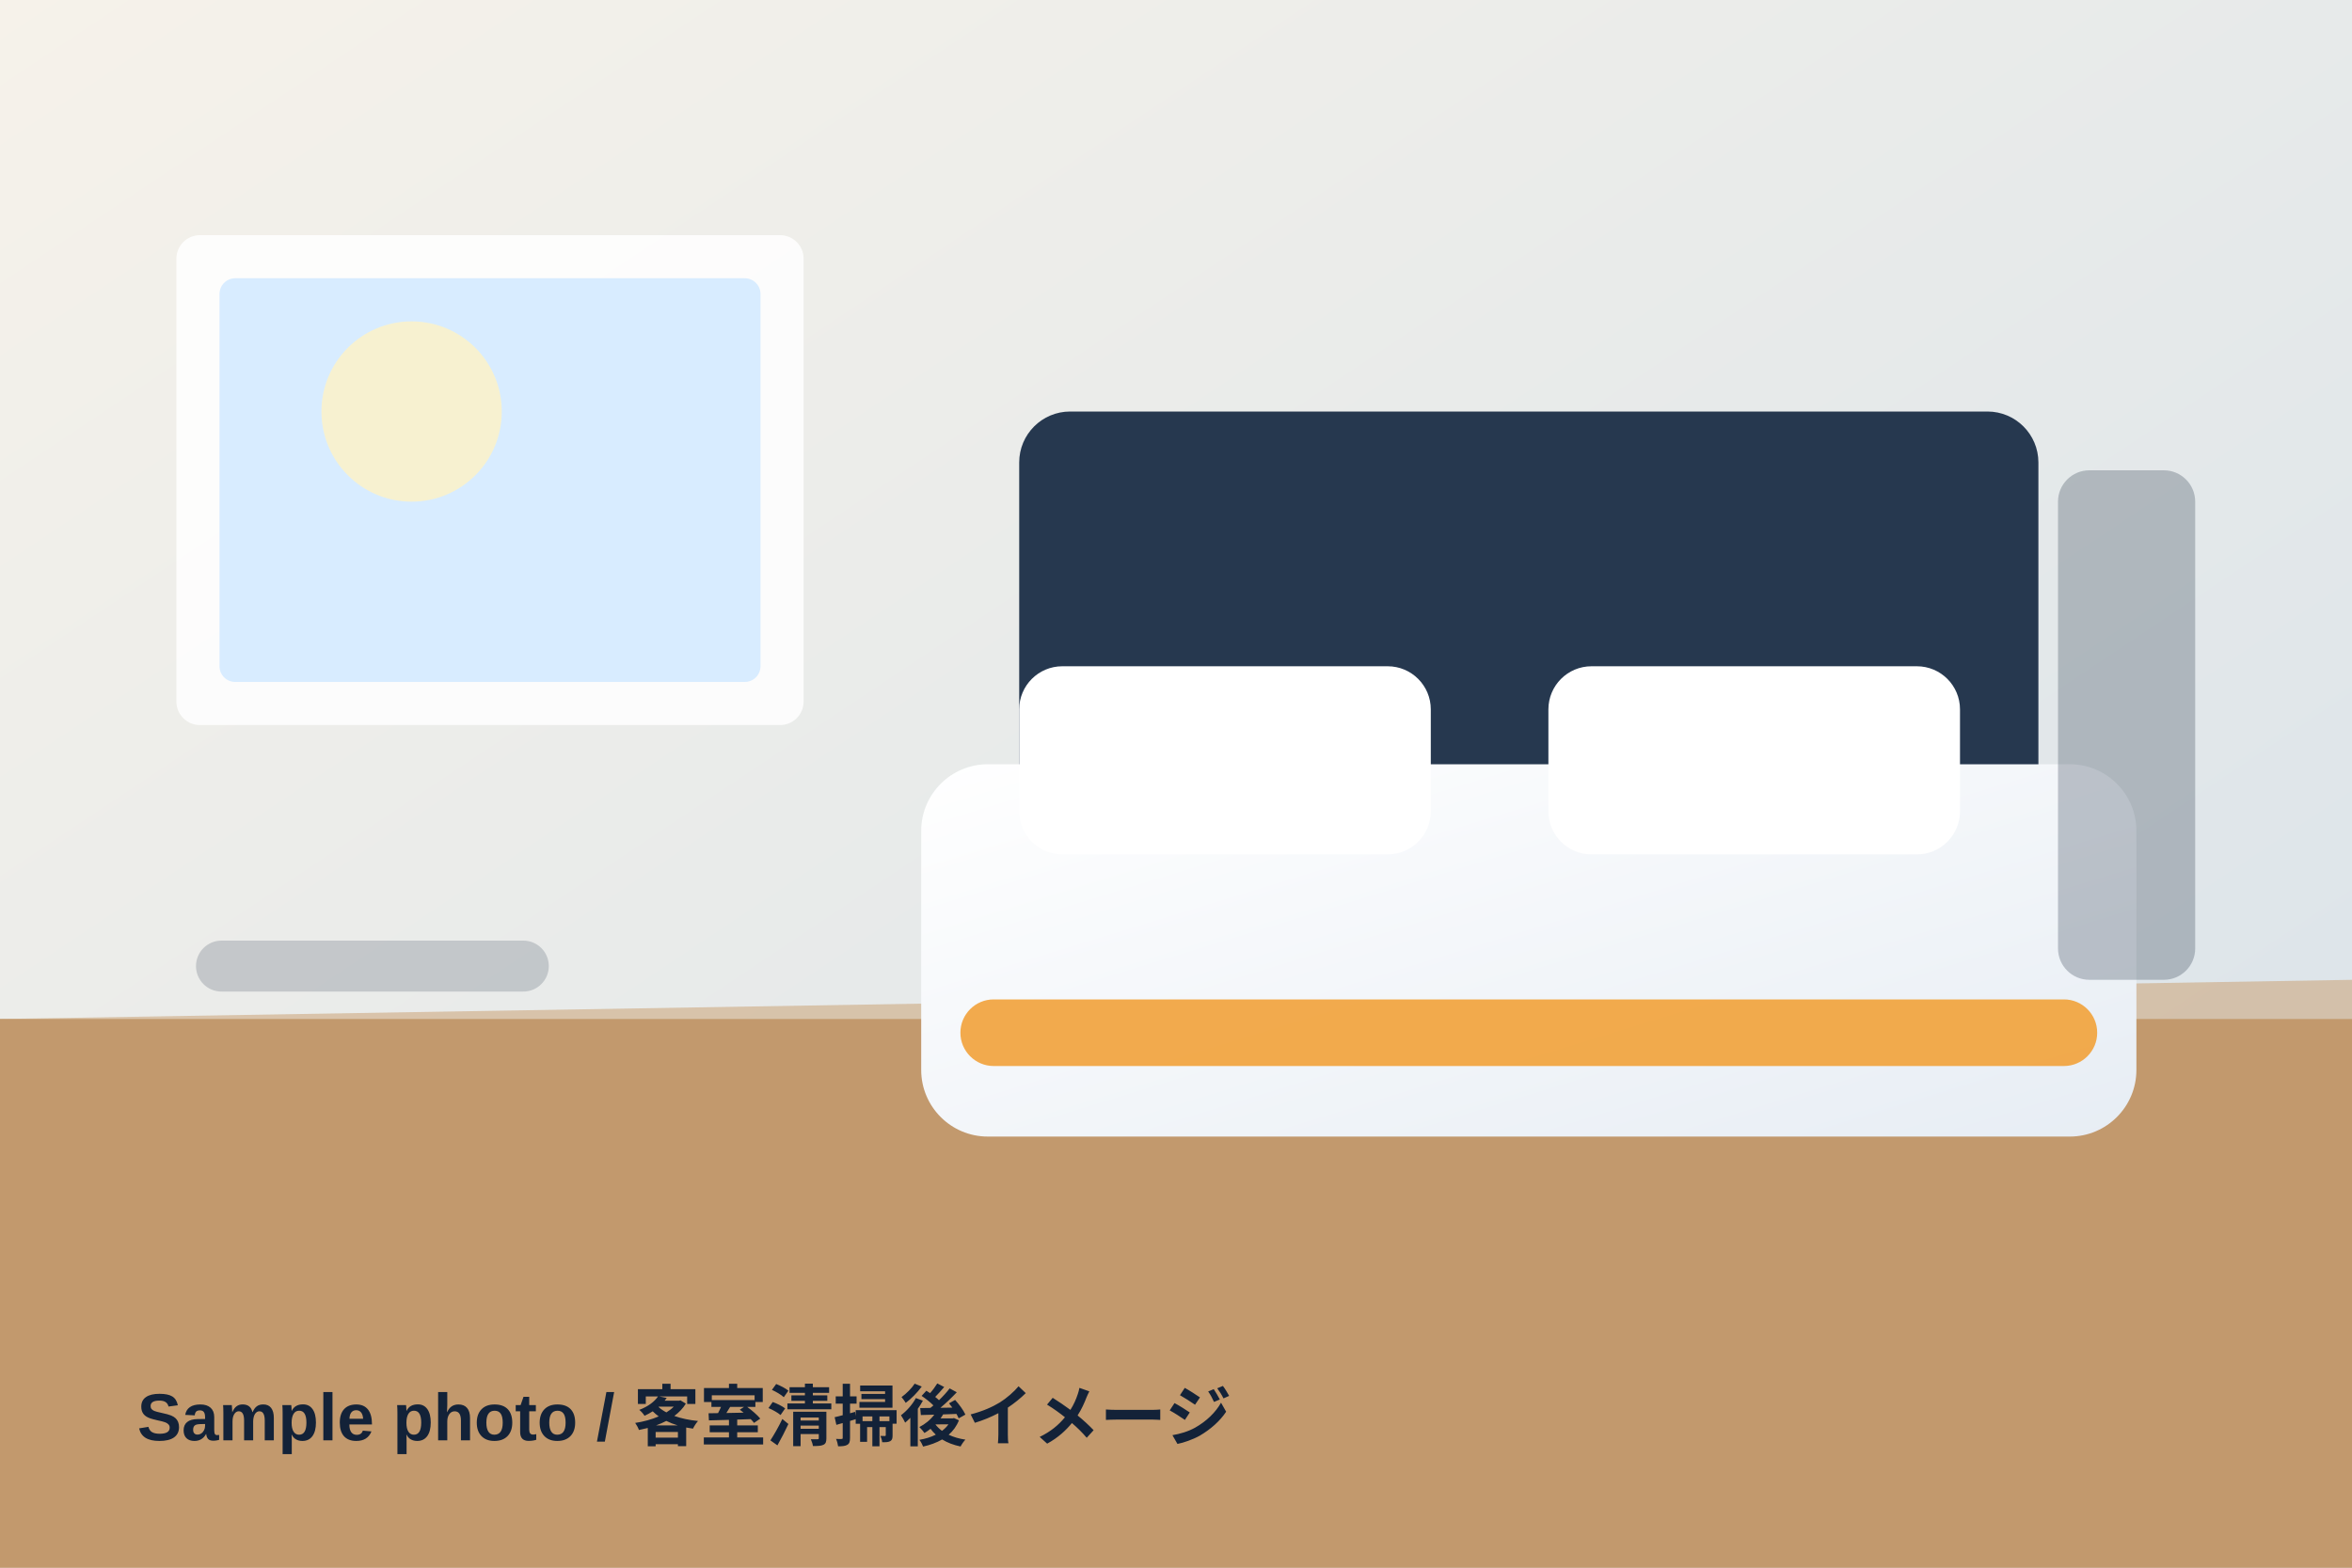
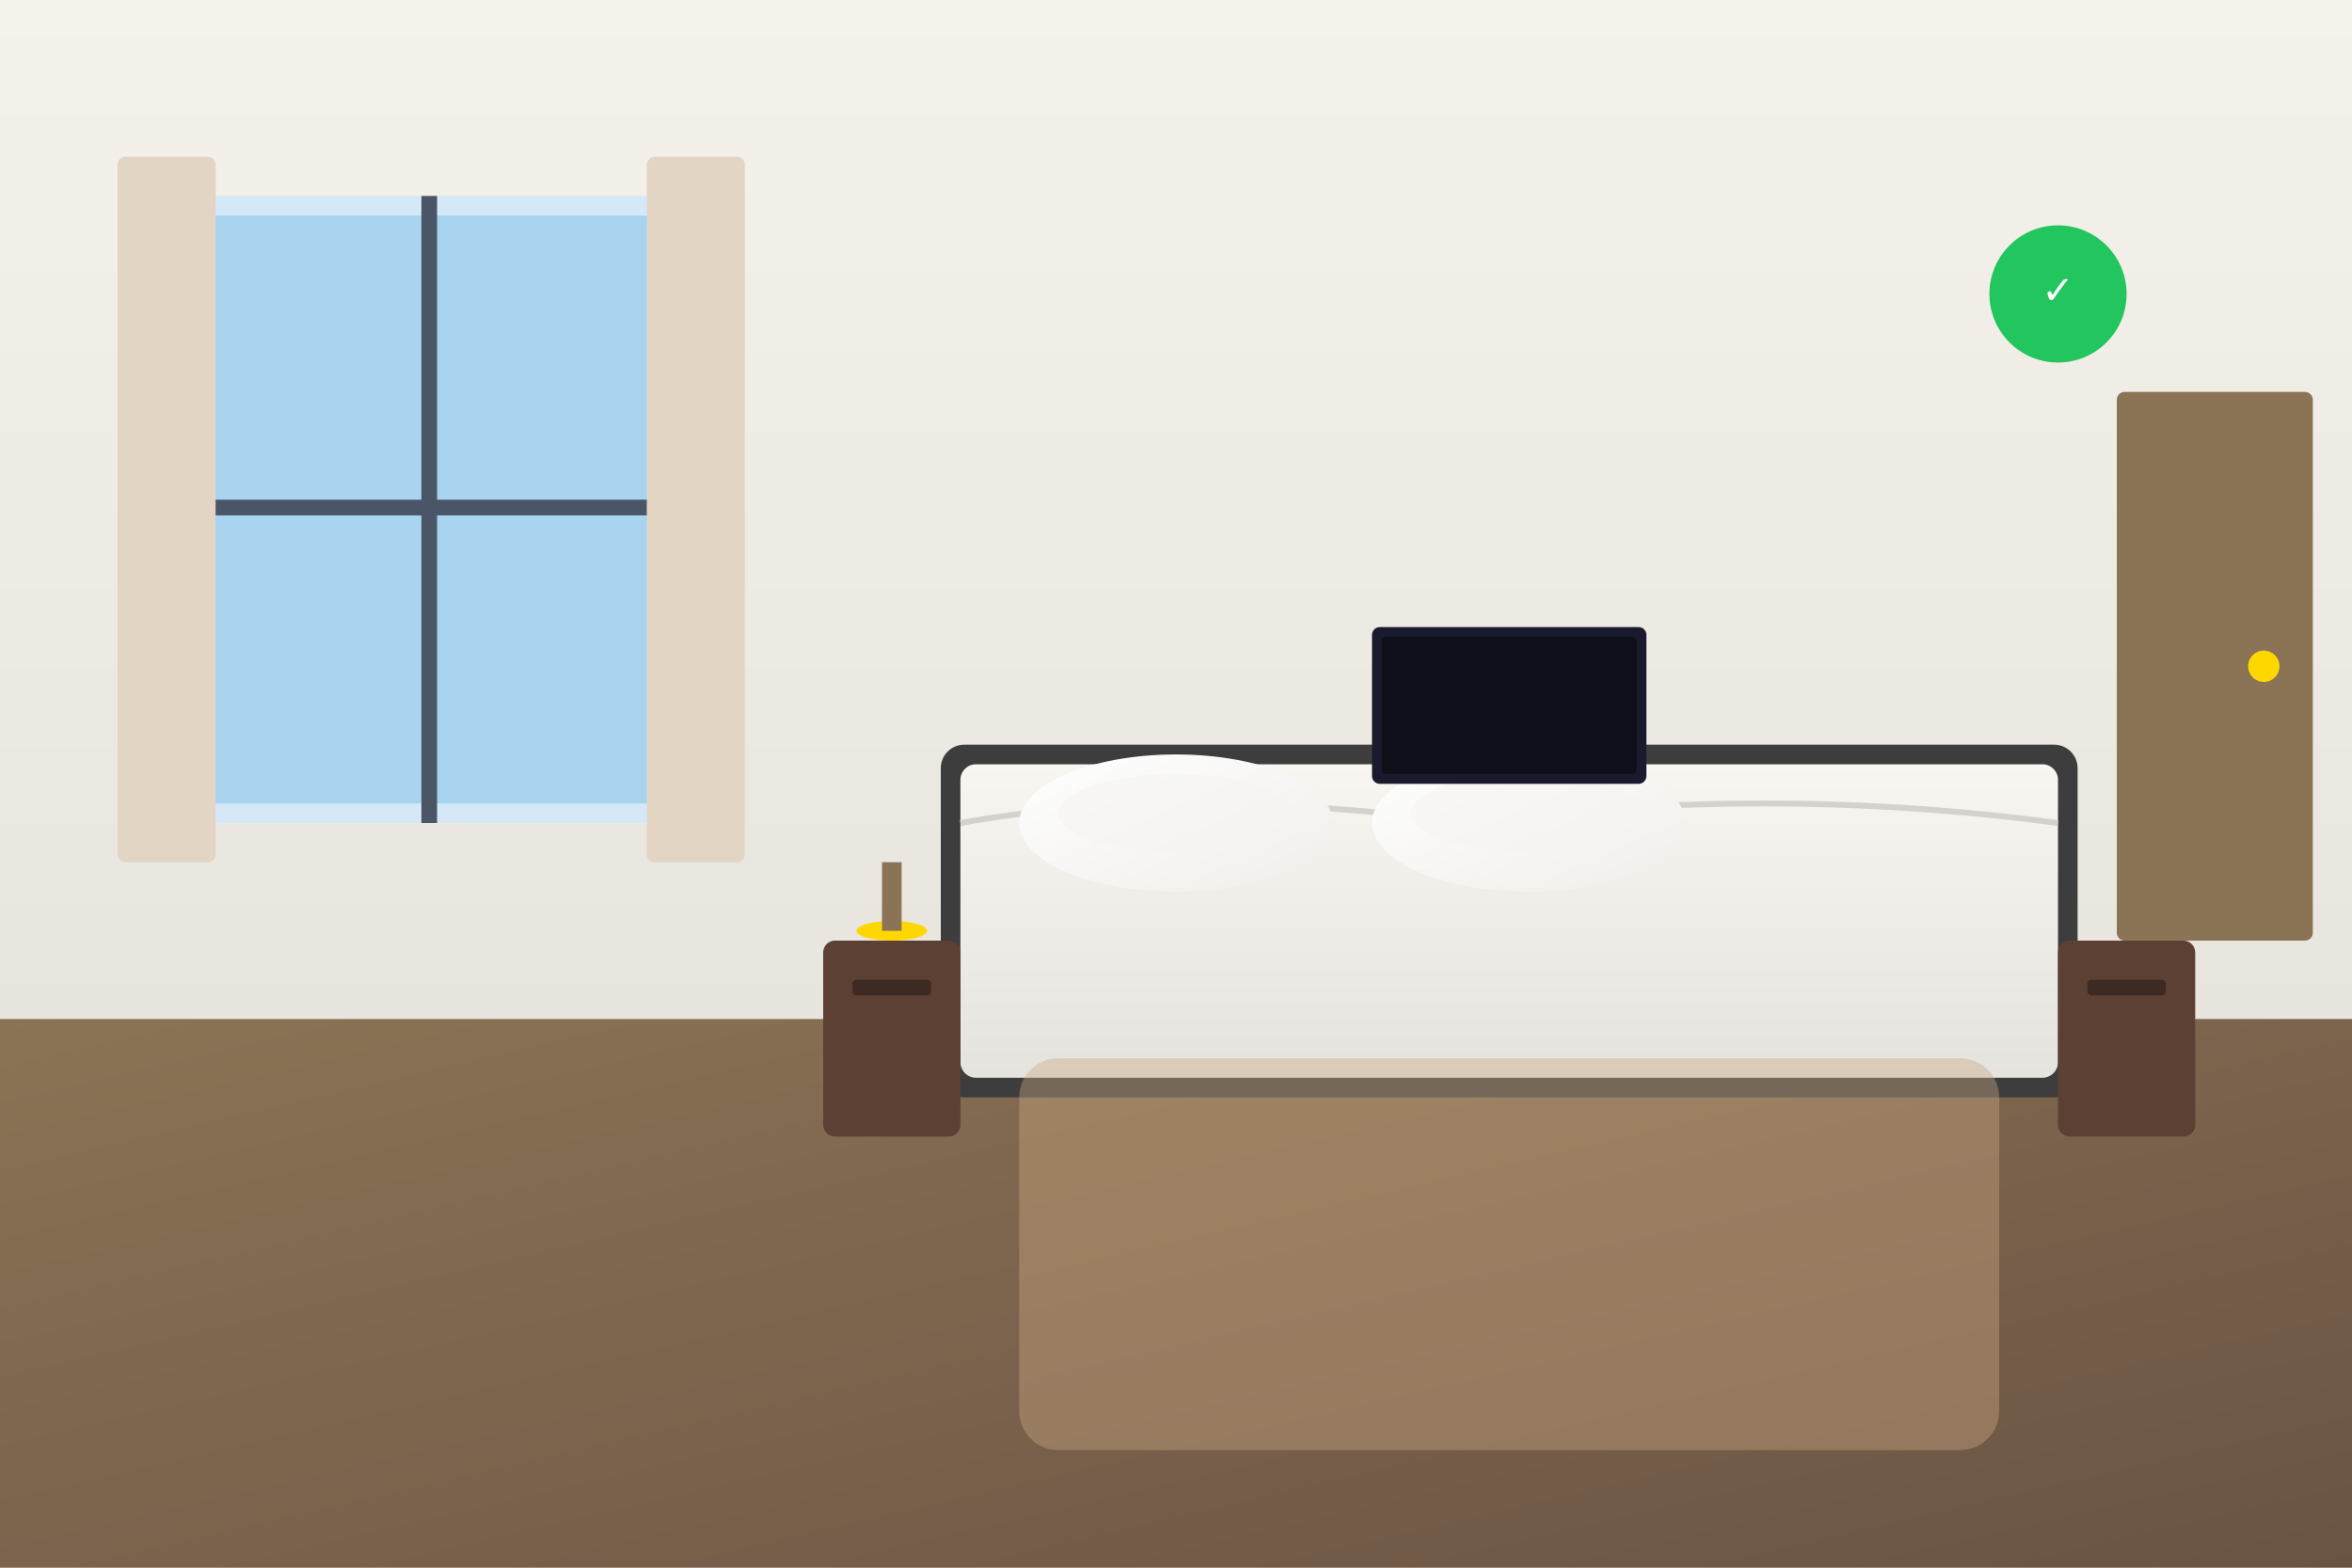
<svg xmlns="http://www.w3.org/2000/svg" width="1200" height="800" viewBox="0 0 1200 800" fill="none">
  <defs>
-     <linearGradient id="wall" x1="0" y1="0" x2="1" y2="1">
-       <stop stop-color="#f6f2ea" />
-       <stop offset="1" stop-color="#d8e2ea" />
+     <linearGradient id="wallGrad" x1="0" y1="0" x2="0" y2="1">
+       <stop stop-color="#f5f1eb" />
+       <stop offset="1" stop-color="#e8e4de" />
    </linearGradient>
-     <linearGradient id="bed" x1="0" y1="0" x2="1" y2="1">
+     <linearGradient id="floorGrad" x1="0" y1="0" x2="1" y2="1">
+       <stop stop-color="#8b7355" />
+       <stop offset="1" stop-color="#6b5344" />
+     </linearGradient>
+     <linearGradient id="bedGrad" x1="0" y1="0" x2="0" y2="1">
+       <stop stop-color="#f8f6f0" />
+       <stop offset="1" stop-color="#e5e3dd" />
+     </linearGradient>
+     <linearGradient id="pillowGrad" x1="0" y1="0" x2="1" y2="1">
      <stop stop-color="#ffffff" />
-       <stop offset="1" stop-color="#e7edf4" />
+       <stop offset="1" stop-color="#f0eeea" />
    </linearGradient>
  </defs>
-   <rect width="1200" height="800" fill="url(#wall)" />
-   <rect y="520" width="1200" height="280" fill="#b98f63" />
-   <path d="M0 520L1200 500V800H0V520Z" fill="#caa275" opacity=".55" />
-   <rect x="90" y="120" width="320" height="250" rx="12" fill="#ffffff" opacity=".85" />
-   <rect x="112" y="142" width="276" height="206" rx="8" fill="#d8ecff" />
-   <circle cx="210" cy="210" r="46" fill="#fff3c4" opacity=".8" />
-   <rect x="520" y="210" width="520" height="260" rx="26" fill="#26384f" />
-   <rect x="470" y="390" width="620" height="190" rx="34" fill="url(#bed)" />
-   <rect x="520" y="340" width="210" height="96" rx="22" fill="#ffffff" />
-   <rect x="790" y="340" width="210" height="96" rx="22" fill="#ffffff" />
-   <rect x="490" y="510" width="580" height="34" rx="17" fill="#f2a23a" opacity=".9" />
-   <rect x="100" y="480" width="180" height="26" rx="13" fill="#132238" opacity=".18" />
-   <rect x="1050" y="240" width="70" height="260" rx="16" fill="#132238" opacity=".25" />
-   <text x="70" y="735" fill="#132238" font-family="Arial" font-size="34" font-weight="900">Sample photo / 客室清掃後イメージ</text>
+   <rect width="1200" height="520" fill="url(#wallGrad)" />
+   <rect y="520" width="1200" height="280" fill="url(#floorGrad)" />
+   <rect x="80" y="100" width="280" height="320" rx="8" fill="#d4e8f7" />
+   <rect x="90" y="110" width="260" height="300" rx="4" fill="#a8d4f0" />
+   <rect x="80" y="255" width="280" height="8" fill="#4a5568" />
+   <rect x="215" y="100" width="8" height="320" fill="#4a5568" />
+   <rect x="60" y="80" width="50" height="360" rx="4" fill="#e2d5c4" />
+   <rect x="330" y="80" width="50" height="360" rx="4" fill="#e2d5c4" />
+   <rect x="480" y="380" width="580" height="180" rx="12" fill="#3d3d3d" />
+   <rect x="490" y="390" width="560" height="160" rx="8" fill="url(#bedGrad)" />
+   <path d="M490 420 Q600 400 750 420 Q900 400 1050 420" fill="none" stroke="#d4d2cc" stroke-width="3" />
+   <ellipse cx="600" cy="420" rx="80" ry="35" fill="url(#pillowGrad)" />
+   <ellipse cx="780" cy="420" rx="80" ry="35" fill="url(#pillowGrad)" />
+   <ellipse cx="600" cy="415" rx="60" ry="20" fill="#f5f3ef" opacity="0.5" />
+   <ellipse cx="780" cy="415" rx="60" ry="20" fill="#f5f3ef" opacity="0.5" />
+   <rect x="420" y="480" width="70" height="100" rx="6" fill="#5c4033" />
+   <rect x="435" y="500" width="40" height="8" rx="2" fill="#3d2a22" />
+   <rect x="1050" y="480" width="70" height="100" rx="6" fill="#5c4033" />
+   <rect x="1065" y="500" width="40" height="8" rx="2" fill="#3d2a22" />
+   <ellipse cx="455" cy="475" rx="18" ry="5" fill="#ffd700" />
+   <rect x="450" y="440" width="10" height="35" fill="#8b7355" />
+   <rect x="700" y="320" width="140" height="80" rx="4" fill="#1a1a2e" />
+   <rect x="705" y="325" width="130" height="70" rx="2" fill="#0f0f1a" />
+   <rect x="520" y="540" width="500" height="200" rx="20" fill="#c9a882" opacity="0.4" />
+   <rect x="1080" y="200" width="100" height="280" rx="4" fill="#8b7355" />
+   <circle cx="1155" cy="340" r="8" fill="#ffd700" />
+   <circle cx="1050" cy="150" r="35" fill="#22c55e" />
+   <text x="1050" y="155" fill="white" font-family="Arial" font-size="20" font-weight="bold" text-anchor="middle">✓</text>
</svg>
